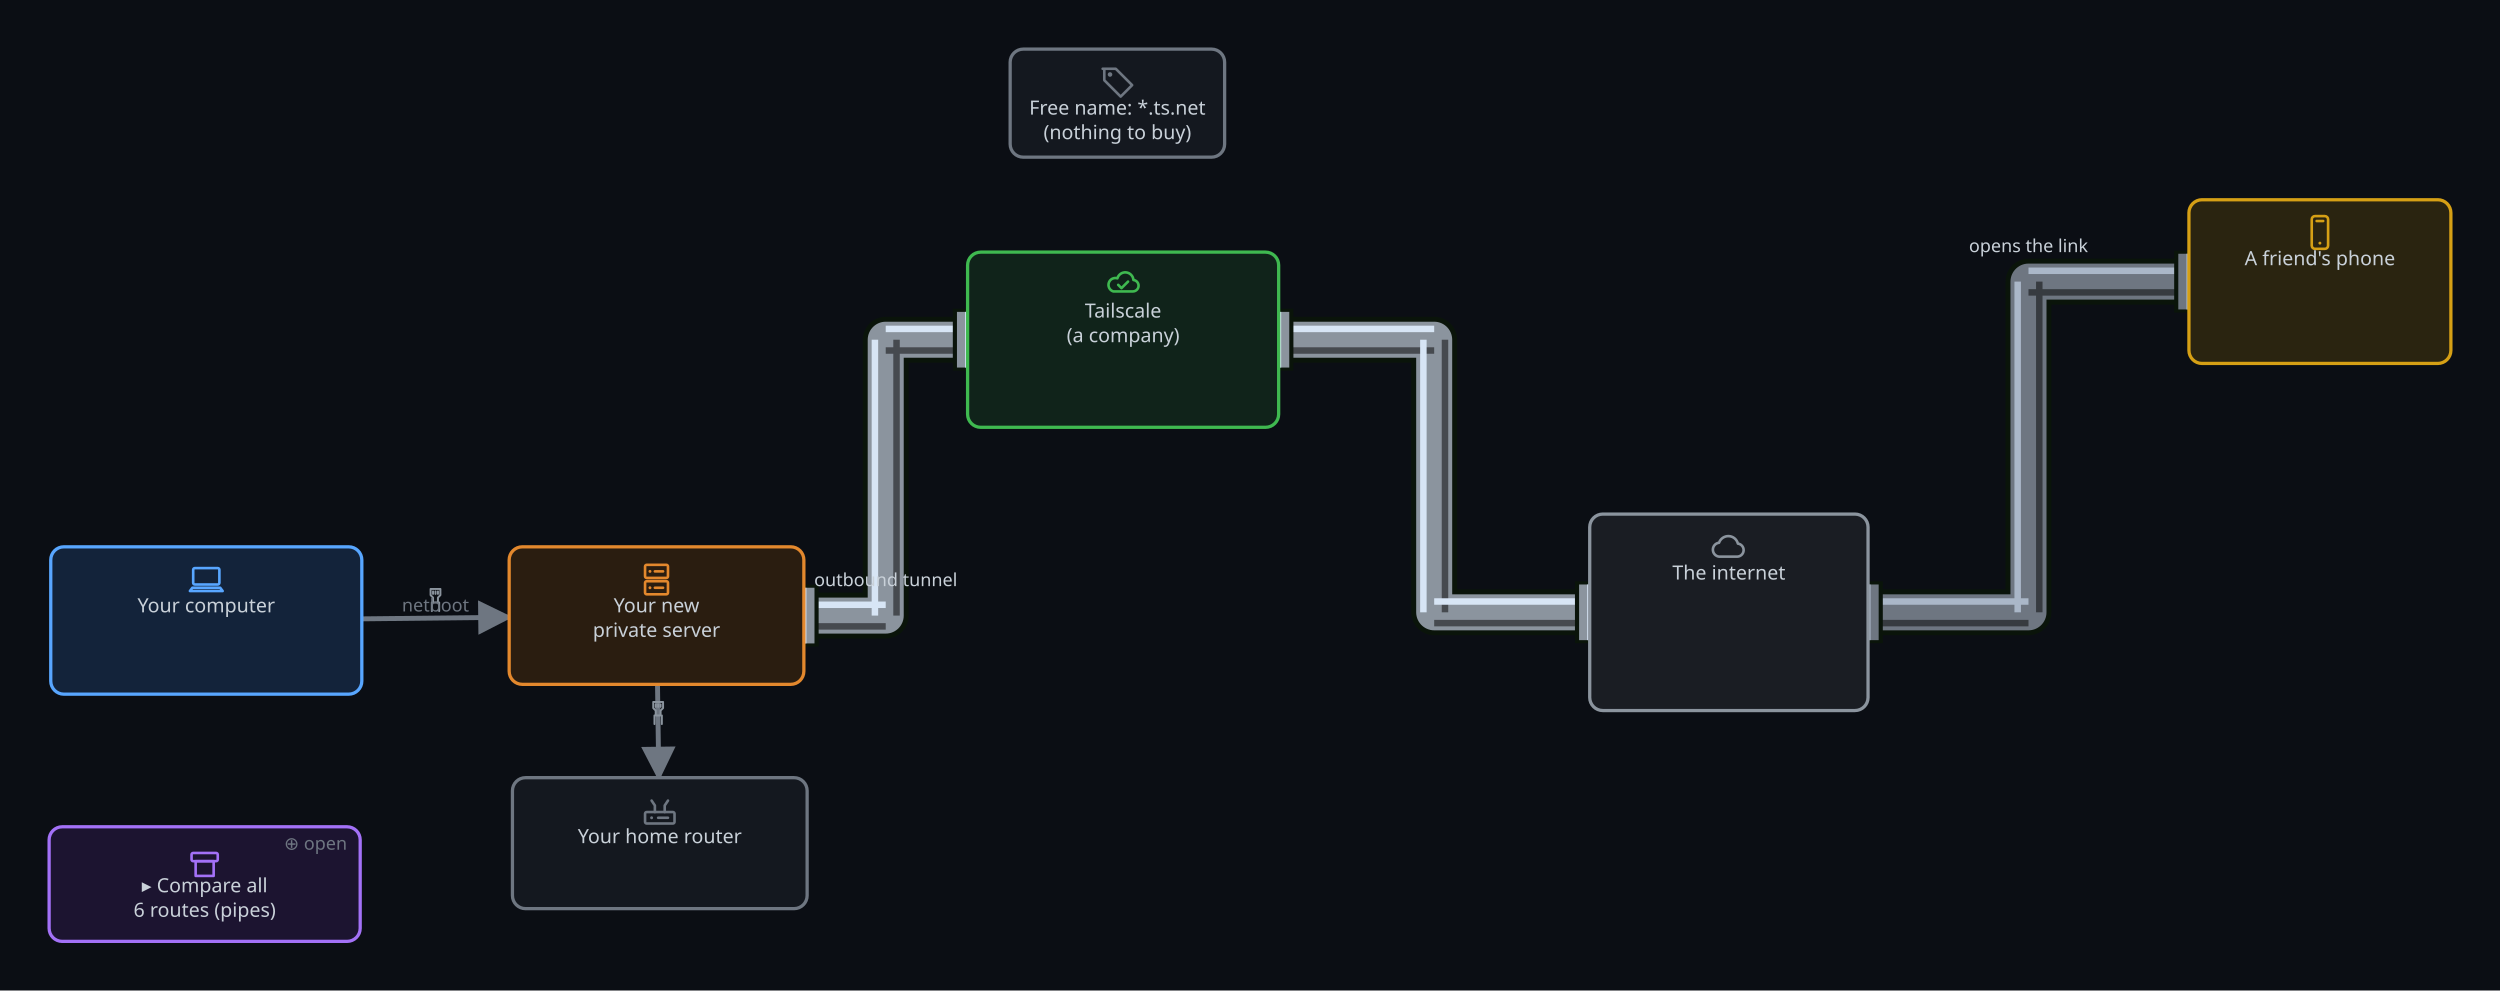
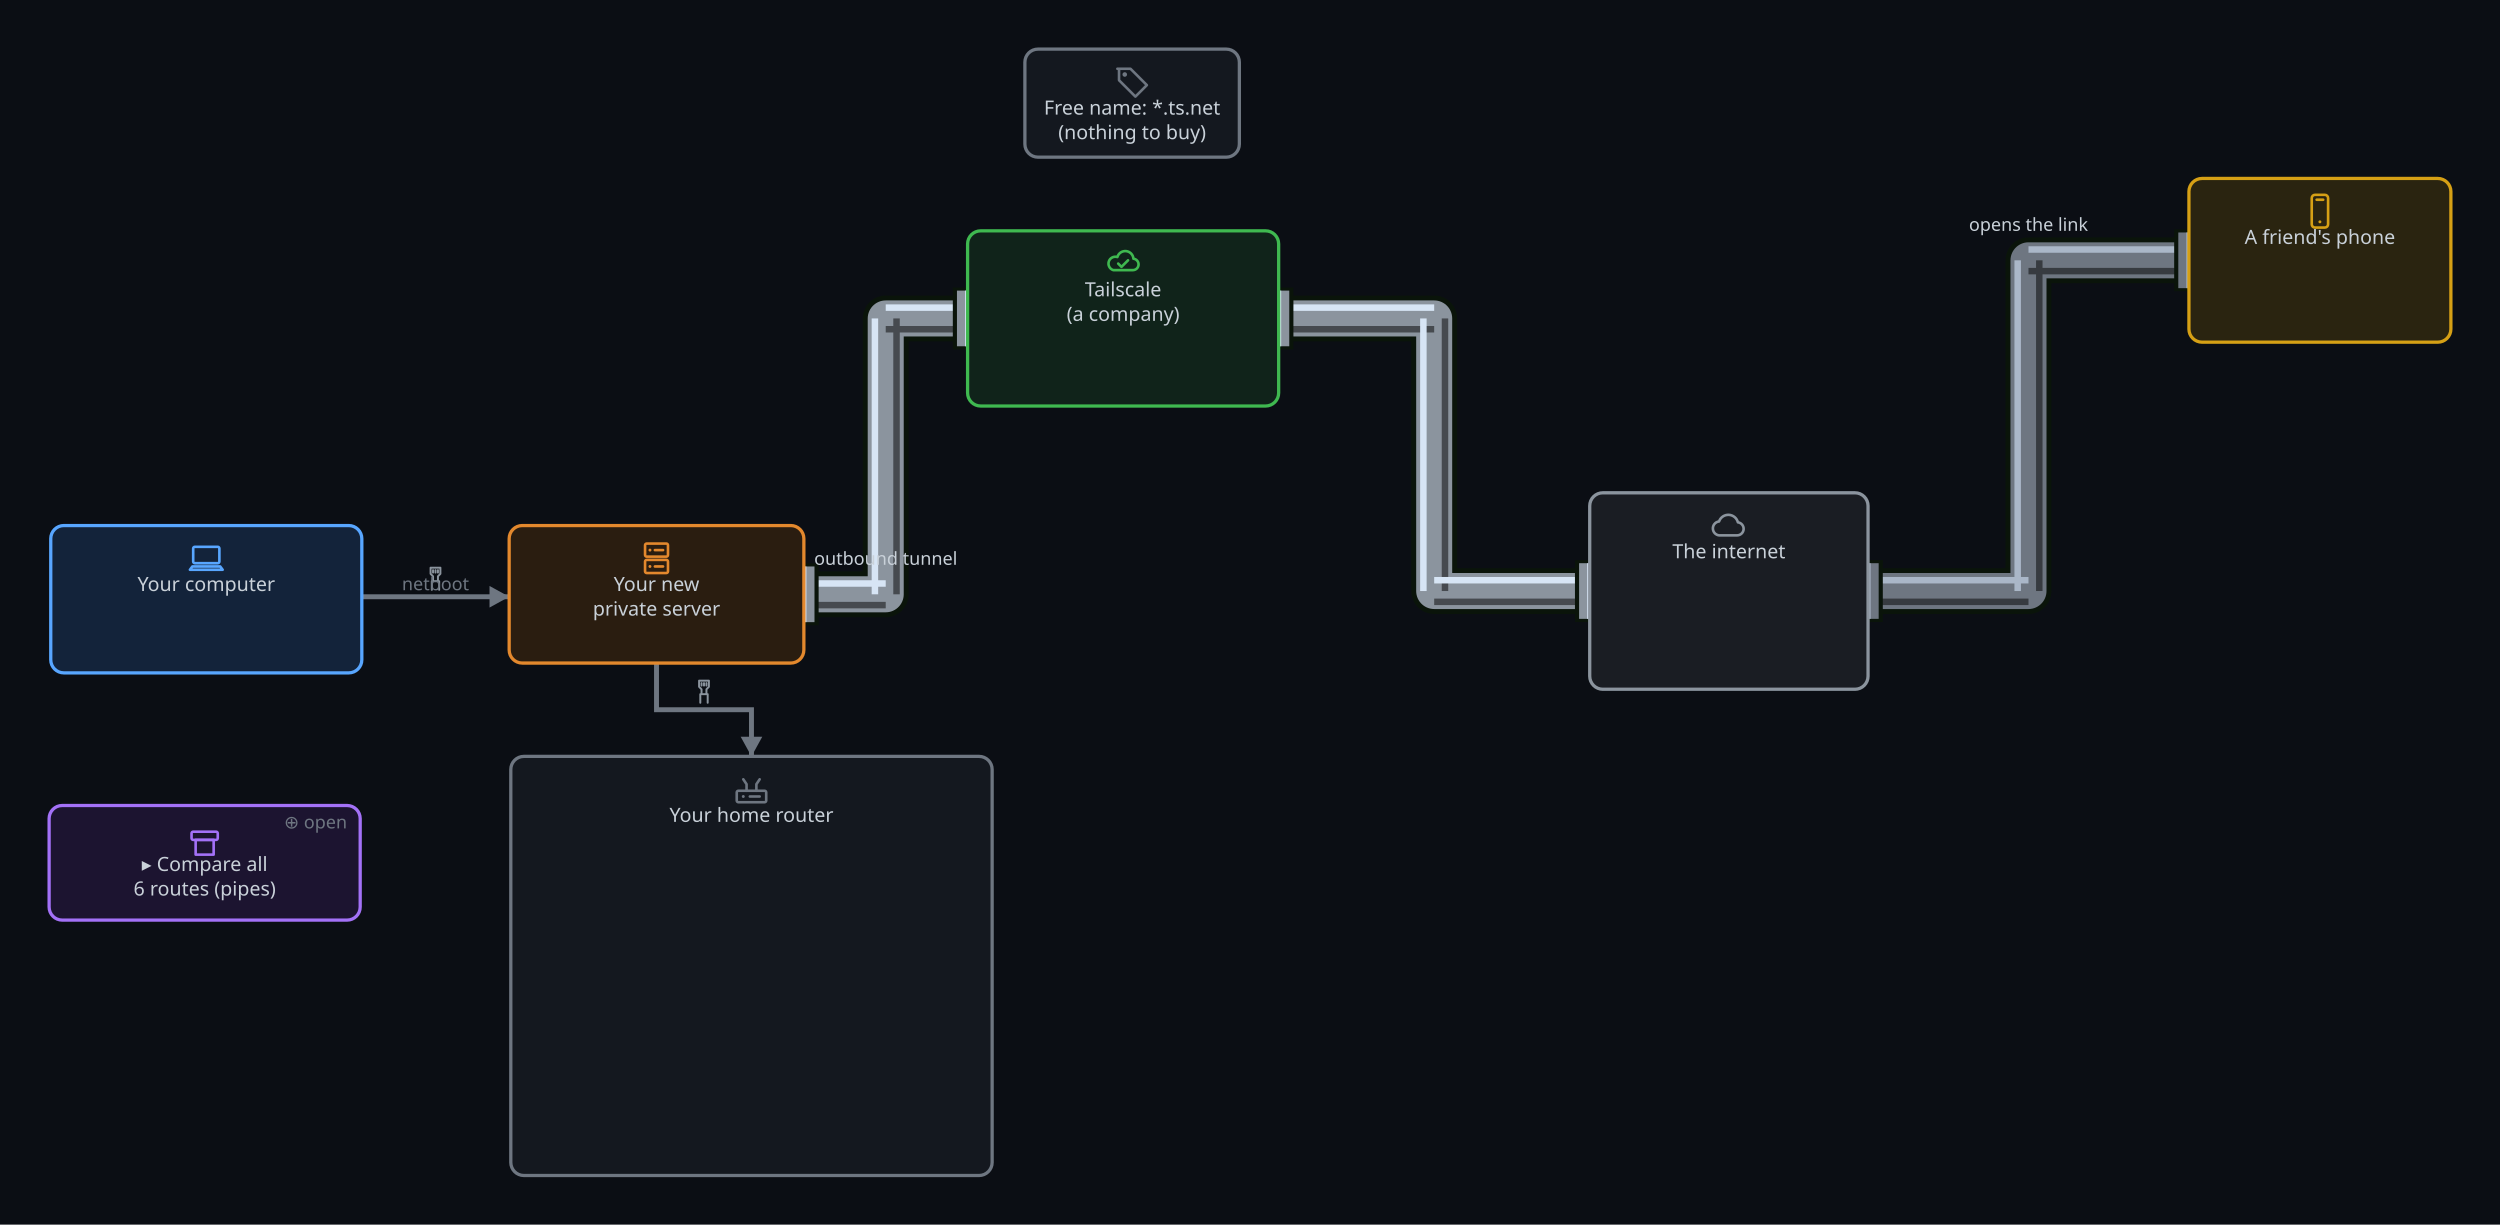
- <svg xmlns="http://www.w3.org/2000/svg" viewBox="29 -104 1527 605" width="1527" height="605" font-family="ui-sans-serif, system-ui, sans-serif">
+ <svg xmlns="http://www.w3.org/2000/svg" viewBox="29 -91 1527 748" width="1527" height="748" font-family="ui-sans-serif, system-ui, sans-serif">
  <defs>
    <marker id="arrow" viewBox="0 0 10 10" refX="9" refY="5" markerWidth="7" markerHeight="7" orient="auto-start-reverse">
      <path d="M0,0 L10,5 L0,10 z" fill="#6e7681" />
    </marker>
    <symbol id="ic-laptop" viewBox="0 0 24 24" fill="none" stroke="currentColor" stroke-width="1.6" stroke-linecap="round" stroke-linejoin="round">
      <rect x="4" y="5" width="16" height="10" rx="1" />
      <path d="M2 19h20l-1.5-2H3.5L2 19Z" />
    </symbol>
    <symbol id="ic-server" viewBox="0 0 24 24" fill="none" stroke="currentColor" stroke-width="1.6" stroke-linecap="round" stroke-linejoin="round">
      <rect x="5" y="3" width="14" height="8" rx="1" />
      <rect x="5" y="13" width="14" height="8" rx="1" />
      <circle cx="8" cy="7" r=".9" fill="currentColor" stroke="none" />
      <circle cx="8" cy="17" r=".9" fill="currentColor" stroke="none" />
      <path d="M11 7h5M11 17h5" />
    </symbol>
    <symbol id="ic-router" viewBox="0 0 24 24" fill="none" stroke="currentColor" stroke-width="1.6" stroke-linecap="round" stroke-linejoin="round">
      <rect x="3" y="13" width="18" height="7" rx="1" />
      <circle cx="7" cy="16.5" r=".9" fill="currentColor" stroke="none" />
      <path d="M11 16.5h6M9 13V9M15 13V9M9 9l-2-3M15 9l2-3" />
    </symbol>
    <symbol id="ic-cloud" viewBox="0 0 24 24" fill="none" stroke="currentColor" stroke-width="1.6" stroke-linecap="round" stroke-linejoin="round">
      <path d="M7 18h10a4 4 0 0 0 .5-7.97A6 6 0 0 0 6 9.5 3.5 3.5 0 0 0 7 18Z" />
    </symbol>
    <symbol id="ic-phone" viewBox="0 0 24 24" fill="none" stroke="currentColor" stroke-width="1.6" stroke-linecap="round" stroke-linejoin="round">
      <rect x="7" y="2" width="10" height="20" rx="2" />
      <path d="M10 5h4" />
      <circle cx="12" cy="18.5" r=".9" fill="currentColor" stroke="none" />
    </symbol>
    <symbol id="ic-usb" viewBox="0 0 24 24" fill="none" stroke="currentColor" stroke-width="1.6" stroke-linecap="round" stroke-linejoin="round">
      <rect x="9" y="8" width="6" height="13" rx="1" />
      <path d="M10 8V4h4v4" />
      <path d="M12 11v4" />
      <circle cx="12" cy="4" r=".6" fill="currentColor" stroke="none" />
    </symbol>
    <symbol id="ic-ethernet" viewBox="0 0 24 24" fill="none" stroke="currentColor" stroke-width="1.6" stroke-linecap="round" stroke-linejoin="round">
      <path d="M8 3h8v5l-2 2v4h-4v-4L8 8V3Z" />
      <path d="M9 21v-7M15 21v-7" />
      <path d="M10 5v2M12 5v2M14 5v2" />
    </symbol>
    <symbol id="ic-wifi" viewBox="0 0 24 24" fill="none" stroke="currentColor" stroke-width="1.6" stroke-linecap="round" stroke-linejoin="round">
      <path d="M4 9a13 13 0 0 1 16 0" />
      <path d="M7 12.5a8.5 8.5 0 0 1 10 0" />
      <path d="M10 16a4 4 0 0 1 4 0" />
      <circle cx="12" cy="19" r="1" fill="currentColor" stroke="none" />
    </symbol>
    <symbol id="ic-safe" viewBox="0 0 24 24" fill="none" stroke="currentColor" stroke-width="1.6" stroke-linecap="round" stroke-linejoin="round">
      <rect x="3" y="4" width="18" height="16" rx="1.5" />
      <circle cx="11" cy="12" r="4" />
      <path d="M11 12l2-2" />
      <path d="M18 9v6" />
    </symbol>
    <symbol id="ic-relay" viewBox="0 0 24 24" fill="none" stroke="currentColor" stroke-width="1.6" stroke-linecap="round" stroke-linejoin="round">
      <path d="M6 16h12a3.5 3.5 0 0 0 .3-6.98A5 5 0 0 0 8.5 8 3 3 0 0 0 6 16Z" />
      <path d="M9 12l2 2 4-4" />
    </symbol>
    <symbol id="ic-tor" viewBox="0 0 24 24" fill="none" stroke="currentColor" stroke-width="1.6" stroke-linecap="round" stroke-linejoin="round">
      <path d="M12 3c-3 3-5 6-5 10a5 5 0 0 0 10 0c0-4-2-7-5-10Z" />
      <path d="M12 9c-1.5 1.5-2 3-2 4a2 2 0 0 0 4 0c0-1-.5-2.5-2-4Z" />
    </symbol>
    <symbol id="ic-onion" viewBox="0 0 24 24" fill="none" stroke="currentColor" stroke-width="1.6" stroke-linecap="round" stroke-linejoin="round">
      <path d="M12 21c-4 0-6.5-2.8-6.5-6 0-4.2 3.5-6.5 6.5-11 3 4.5 6.5 6.8 6.5 11 0 3.2-2.5 6-6.5 6Z" />
      <path d="M9.3 13.5c-.2 2 .6 4 2.7 4.5M14.7 13.5c.2 2-.6 4-2.7 4.5" />
      <path d="M12 4.5l1.6-2.5M12 4.5l-1.6-2.5" />
    </symbol>
    <symbol id="ic-gear" viewBox="0 0 24 24" fill="none" stroke="currentColor" stroke-width="1.6" stroke-linecap="round" stroke-linejoin="round">
      <circle cx="12" cy="12" r="3.2" />
      <path d="M12 2v3M12 19v3M2 12h3M19 12h3M4.9 4.9l2.1 2.1M17 17l2.1 2.1M19.1 4.9L17 7M7 17l-2.1 2.1" />
    </symbol>
    <symbol id="ic-block" viewBox="0 0 24 24" fill="none" stroke="#f85149" stroke-width="2.2" stroke-linecap="round">
      <circle cx="12" cy="12" r="9" />
      <path d="M5.6 5.6l12.8 12.8" />
    </symbol>
    <symbol id="ic-pipe" viewBox="0 0 24 24" fill="none" stroke="currentColor" stroke-width="1.6" stroke-linejoin="round">
      <rect x="4" y="8" width="16" height="5" rx="1" />
      <rect x="6.5" y="13" width="11" height="9" />
    </symbol>
    <symbol id="ic-gate" viewBox="0 0 24 24" fill="none" stroke="currentColor" stroke-width="1.6" stroke-linecap="round" stroke-linejoin="round">
      <rect x="4" y="4" width="16" height="16" rx="1" />
      <path d="M14 4v16" />
      <path d="M14 4l5 3v10l-5 3" />
      <circle cx="16.5" cy="12" r=".9" fill="currentColor" stroke="none" />
    </symbol>
    <symbol id="ic-warn" viewBox="0 0 24 24" fill="none" stroke="#d6a015" stroke-width="2" stroke-linecap="round" stroke-linejoin="round">
      <path d="M12 3l9 16H3L12 3Z" />
      <path d="M12 9v5" />
      <circle cx="12" cy="17" r="1" fill="#d6a015" stroke="none" />
    </symbol>
    <symbol id="ic-tag" viewBox="0 0 24 24" fill="none" stroke="currentColor" stroke-width="1.6" stroke-linecap="round" stroke-linejoin="round">
      <path d="M3 4h8l10 10-7 7L4 11V4Z" />
      <circle cx="7.5" cy="7.5" r="1.4" fill="currentColor" stroke="none" />
    </symbol>
    <symbol id="ic-cart" viewBox="0 0 24 24" fill="none" stroke="currentColor" stroke-width="1.6" stroke-linecap="round" stroke-linejoin="round">
      <path d="M3 4h2l2.2 10.5h10l1.8-7.5H6" />
      <circle cx="9.5" cy="19" r="1.3" />
      <circle cx="16.5" cy="19" r="1.3" />
    </symbol>
    <symbol id="ic-tornode" viewBox="0 0 24 24" fill="none" stroke="currentColor" stroke-width="1.6" stroke-linecap="round" stroke-linejoin="round">
      <circle cx="12" cy="12" r="4" />
      <path d="M12 3v3M12 18v3M3 12h3M18 12h3M5.6 5.6l2.1 2.1M16.3 16.3l2.1 2.1M18.4 5.6l-2.1 2.1M7.7 16.3l-2.1 2.1" />
    </symbol>
  </defs>
-   <rect x="29" y="-104" width="1527" height="605" fill="#0b0e14" />
-   <line x1="250.0" y1="274.0" x2="340.0" y2="273.0" stroke="#6e7681" stroke-width="3" marker-end="url(#arrow)" />
+   <rect x="29" y="-91" width="1527" height="748" fill="#0b0e14" />
+   <path d="M 250.0 273.5 L 340.0 273.5" fill="none" stroke="#6e7681" stroke-width="3" />
+   <polygon points="340.0,273.5 328.0,280.1 328.0,266.9" fill="#6e7681" />
  <use href="#ic-ethernet" x="286.0" y="253.5" width="18" height="18" style="color:#8b949e" />
  <text x="295.0" y="269.5" text-anchor="middle" font-size="11" fill="#6e7681">netboot</text>
-   <line x1="430.6" y1="314.0" x2="431.4" y2="371.0" stroke="#6e7681" stroke-width="3" marker-end="url(#arrow)" />
-   <use href="#ic-ethernet" x="422.0" y="322.5" width="18" height="18" style="color:#8b949e" />
+   <path d="M 430.0 314.0 L 430.0 342.5 L 488.0 342.5 L 488.0 371.0" fill="none" stroke="#6e7681" stroke-width="3" />
+   <polygon points="488.0,371.0 481.4,359.0 494.6,359.0" fill="#6e7681" />
+   <use href="#ic-ethernet" x="450.0" y="322.5" width="18" height="18" style="color:#8b949e" />
  <path d="M 1366.0 68.0 L 1268.0 68.0 L 1268.0 270.0 L 1170.0 270.0" fill="none" stroke="#0a140a" stroke-width="28" stroke-linejoin="round" />
  <path d="M 1366.0 68.0 L 1268.0 68.0 L 1268.0 270.0 L 1170.0 270.0" fill="none" stroke="#6e7681" stroke-width="22" stroke-linejoin="round" />
  <line x1="1366.0" y1="61.4" x2="1268.0" y2="61.4" stroke="#aab7c8" stroke-width="3.96" />
  <line x1="1366.0" y1="74.6" x2="1268.0" y2="74.6" stroke="#373b40" stroke-width="3.96" />
  <line x1="1261.4" y1="68.0" x2="1261.4" y2="270.0" stroke="#aab7c8" stroke-width="3.96" />
  <line x1="1274.6" y1="68.0" x2="1274.6" y2="270.0" stroke="#373b40" stroke-width="3.96" />
  <line x1="1268.0" y1="263.4" x2="1170.0" y2="263.4" stroke="#aab7c8" stroke-width="3.96" />
  <line x1="1268.0" y1="276.6" x2="1170.0" y2="276.6" stroke="#373b40" stroke-width="3.96" />
  <line x1="1366.0" y1="49.1" x2="1366.0" y2="86.9" stroke="#0a140a" stroke-width="18.04" />
  <line x1="1366.0" y1="51.0" x2="1366.0" y2="85.0" stroke="#6e7681" stroke-width="12.98" />
  <line x1="1366.0" y1="51.0" x2="1366.0" y2="85.0" stroke="#aab7c8" stroke-width="3.08" />
  <line x1="1170.0" y1="288.9" x2="1170.0" y2="251.1" stroke="#0a140a" stroke-width="18.04" />
  <line x1="1170.0" y1="287.0" x2="1170.0" y2="253.0" stroke="#6e7681" stroke-width="12.98" />
  <line x1="1170.0" y1="287.0" x2="1170.0" y2="253.0" stroke="#aab7c8" stroke-width="3.08" />
  <text x="1268.0" y="50.0" text-anchor="middle" font-size="11" fill="#c9d1d9">opens the link</text>
  <path d="M 520.0 272.0 L 570.0 272.0 L 570.0 103.5 L 620.0 103.5" fill="none" stroke="#0a140a" stroke-width="28" stroke-linejoin="round" />
  <path d="M 520.0 272.0 L 570.0 272.0 L 570.0 103.5 L 620.0 103.5" fill="none" stroke="#8b949e" stroke-width="22" stroke-linejoin="round" />
  <line x1="520.0" y1="265.4" x2="570.0" y2="265.4" stroke="#d7e5f5" stroke-width="3.96" />
  <line x1="520.0" y1="278.6" x2="570.0" y2="278.6" stroke="#464a4f" stroke-width="3.96" />
  <line x1="563.4" y1="272.0" x2="563.4" y2="103.5" stroke="#d7e5f5" stroke-width="3.96" />
  <line x1="576.6" y1="272.0" x2="576.6" y2="103.5" stroke="#464a4f" stroke-width="3.96" />
  <line x1="570.0" y1="96.9" x2="620.0" y2="96.9" stroke="#d7e5f5" stroke-width="3.96" />
  <line x1="570.0" y1="110.1" x2="620.0" y2="110.1" stroke="#464a4f" stroke-width="3.96" />
  <line x1="520.0" y1="290.9" x2="520.0" y2="253.1" stroke="#0a140a" stroke-width="18.04" />
  <line x1="520.0" y1="289.0" x2="520.0" y2="255.0" stroke="#8b949e" stroke-width="12.98" />
  <line x1="520.0" y1="289.0" x2="520.0" y2="255.0" stroke="#d7e5f5" stroke-width="3.08" />
  <line x1="620.0" y1="84.6" x2="620.0" y2="122.4" stroke="#0a140a" stroke-width="18.04" />
  <line x1="620.0" y1="86.5" x2="620.0" y2="120.5" stroke="#8b949e" stroke-width="12.98" />
  <line x1="620.0" y1="86.5" x2="620.0" y2="120.5" stroke="#d7e5f5" stroke-width="3.08" />
  <text x="570.0" y="254.0" text-anchor="middle" font-size="11" fill="#c9d1d9">outbound tunnel</text>
  <path d="M 810.0 103.5 L 905.0 103.5 L 905.0 270.0 L 1000.0 270.0" fill="none" stroke="#0a140a" stroke-width="28" stroke-linejoin="round" />
  <path d="M 810.0 103.5 L 905.0 103.5 L 905.0 270.0 L 1000.0 270.0" fill="none" stroke="#8b949e" stroke-width="22" stroke-linejoin="round" />
  <line x1="810.0" y1="96.9" x2="905.0" y2="96.9" stroke="#d7e5f5" stroke-width="3.96" />
  <line x1="810.0" y1="110.1" x2="905.0" y2="110.1" stroke="#464a4f" stroke-width="3.96" />
  <line x1="898.4" y1="103.5" x2="898.4" y2="270.0" stroke="#d7e5f5" stroke-width="3.96" />
  <line x1="911.6" y1="103.5" x2="911.6" y2="270.0" stroke="#464a4f" stroke-width="3.96" />
  <line x1="905.0" y1="263.4" x2="1000.0" y2="263.4" stroke="#d7e5f5" stroke-width="3.96" />
  <line x1="905.0" y1="276.6" x2="1000.0" y2="276.6" stroke="#464a4f" stroke-width="3.96" />
  <line x1="810.0" y1="122.4" x2="810.0" y2="84.6" stroke="#0a140a" stroke-width="18.04" />
  <line x1="810.0" y1="120.5" x2="810.0" y2="86.5" stroke="#8b949e" stroke-width="12.98" />
  <line x1="810.0" y1="120.5" x2="810.0" y2="86.5" stroke="#d7e5f5" stroke-width="3.08" />
  <line x1="1000.0" y1="251.1" x2="1000.0" y2="288.9" stroke="#0a140a" stroke-width="18.04" />
  <line x1="1000.0" y1="253.0" x2="1000.0" y2="287.0" stroke="#8b949e" stroke-width="12.98" />
  <line x1="1000.0" y1="253.0" x2="1000.0" y2="287.0" stroke="#d7e5f5" stroke-width="3.08" />
  <rect x="60" y="230" width="190" height="90" rx="8" ry="8" fill="#13233a" stroke="#58a6ff" stroke-width="2" />
  <use href="#ic-laptop" x="143.0" y="238" width="24" height="24" style="color:#58a6ff" />
  <text x="155.0" y="270.0" text-anchor="middle" font-size="12" fill="#c9d1d9">Your computer</text>
  <rect x="340" y="230" width="180" height="84" rx="8" ry="8" fill="#2a1d10" stroke="#e3882d" stroke-width="2" />
  <use href="#ic-server" x="418.0" y="238" width="24" height="24" style="color:#e3882d" />
  <text x="430.0" y="270.0" text-anchor="middle" font-size="12" fill="#c9d1d9">Your new</text>
  <text x="430.0" y="285.0" text-anchor="middle" font-size="12" fill="#c9d1d9">private server</text>
-   <rect x="342" y="371" width="180" height="80" rx="8" ry="8" fill="#14181f" stroke="#6e7681" stroke-width="2" />
-   <use href="#ic-router" x="420.0" y="379" width="24" height="24" style="color:#6e7681" />
-   <text x="432.0" y="411.0" text-anchor="middle" font-size="12" fill="#c9d1d9">Your home router</text>
+   <rect x="341" y="371" width="294" height="256" rx="8" ry="8" fill="#14181f" stroke="#6e7681" stroke-width="2" />
+   <use href="#ic-router" x="476.0" y="379" width="24" height="24" style="color:#6e7681" />
+   <text x="488.0" y="411.0" text-anchor="middle" font-size="12" fill="#c9d1d9">Your home router</text>
  <rect x="1000" y="210" width="170" height="120" rx="8" ry="8" fill="#1a1d23" stroke="#8b949e" stroke-width="2" />
  <use href="#ic-cloud" x="1073.0" y="218" width="24" height="24" style="color:#8b949e" />
  <text x="1085.0" y="250.0" text-anchor="middle" font-size="12" fill="#c9d1d9">The internet</text>
  <rect x="1366" y="18" width="160" height="100" rx="8" ry="8" fill="#2a2410" stroke="#d6a015" stroke-width="2" />
  <use href="#ic-phone" x="1434.0" y="26" width="24" height="24" style="color:#d6a015" />
  <text x="1446.0" y="58.0" text-anchor="middle" font-size="12" fill="#c9d1d9">A friend's phone</text>
  <rect x="59" y="401" width="190" height="70" rx="8" ry="8" fill="#1c1430" stroke="#a371f7" stroke-width="2" />
  <use href="#ic-pipe" x="142.0" y="409" width="24" height="24" style="color:#a371f7" />
  <text x="154.0" y="441.0" text-anchor="middle" font-size="12" fill="#c9d1d9">▸ Compare all</text>
  <text x="154.0" y="456.0" text-anchor="middle" font-size="12" fill="#c9d1d9">6 routes (pipes)</text>
  <text x="241" y="415" text-anchor="end" font-size="11" fill="#6e7681">⊕ open</text>
  <rect x="620" y="50" width="190" height="107" rx="8" ry="8" fill="#10231a" stroke="#3fb950" stroke-width="2" />
  <use href="#ic-relay" x="703.0" y="58" width="24" height="24" style="color:#3fb950" />
  <text x="715.0" y="90.0" text-anchor="middle" font-size="12" fill="#c9d1d9">Tailscale</text>
  <text x="715.0" y="105.0" text-anchor="middle" font-size="12" fill="#c9d1d9">(a company)</text>
-   <rect x="646" y="-74" width="131" height="66" rx="8" ry="8" fill="#14181f" stroke="#6e7681" stroke-width="2" />
-   <use href="#ic-tag" x="699.5" y="-66" width="24" height="24" style="color:#6e7681" />
-   <text x="711.5" y="-34.0" text-anchor="middle" font-size="12" fill="#c9d1d9">Free name: *.ts.net</text>
-   <text x="711.5" y="-19.0" text-anchor="middle" font-size="12" fill="#c9d1d9">(nothing to buy)</text>
+   <rect x="655" y="-61" width="131" height="66" rx="8" ry="8" fill="#14181f" stroke="#6e7681" stroke-width="2" />
+   <use href="#ic-tag" x="708.5" y="-53" width="24" height="24" style="color:#6e7681" />
+   <text x="720.5" y="-21.0" text-anchor="middle" font-size="12" fill="#c9d1d9">Free name: *.ts.net</text>
+   <text x="720.5" y="-6.0" text-anchor="middle" font-size="12" fill="#c9d1d9">(nothing to buy)</text>
</svg>
